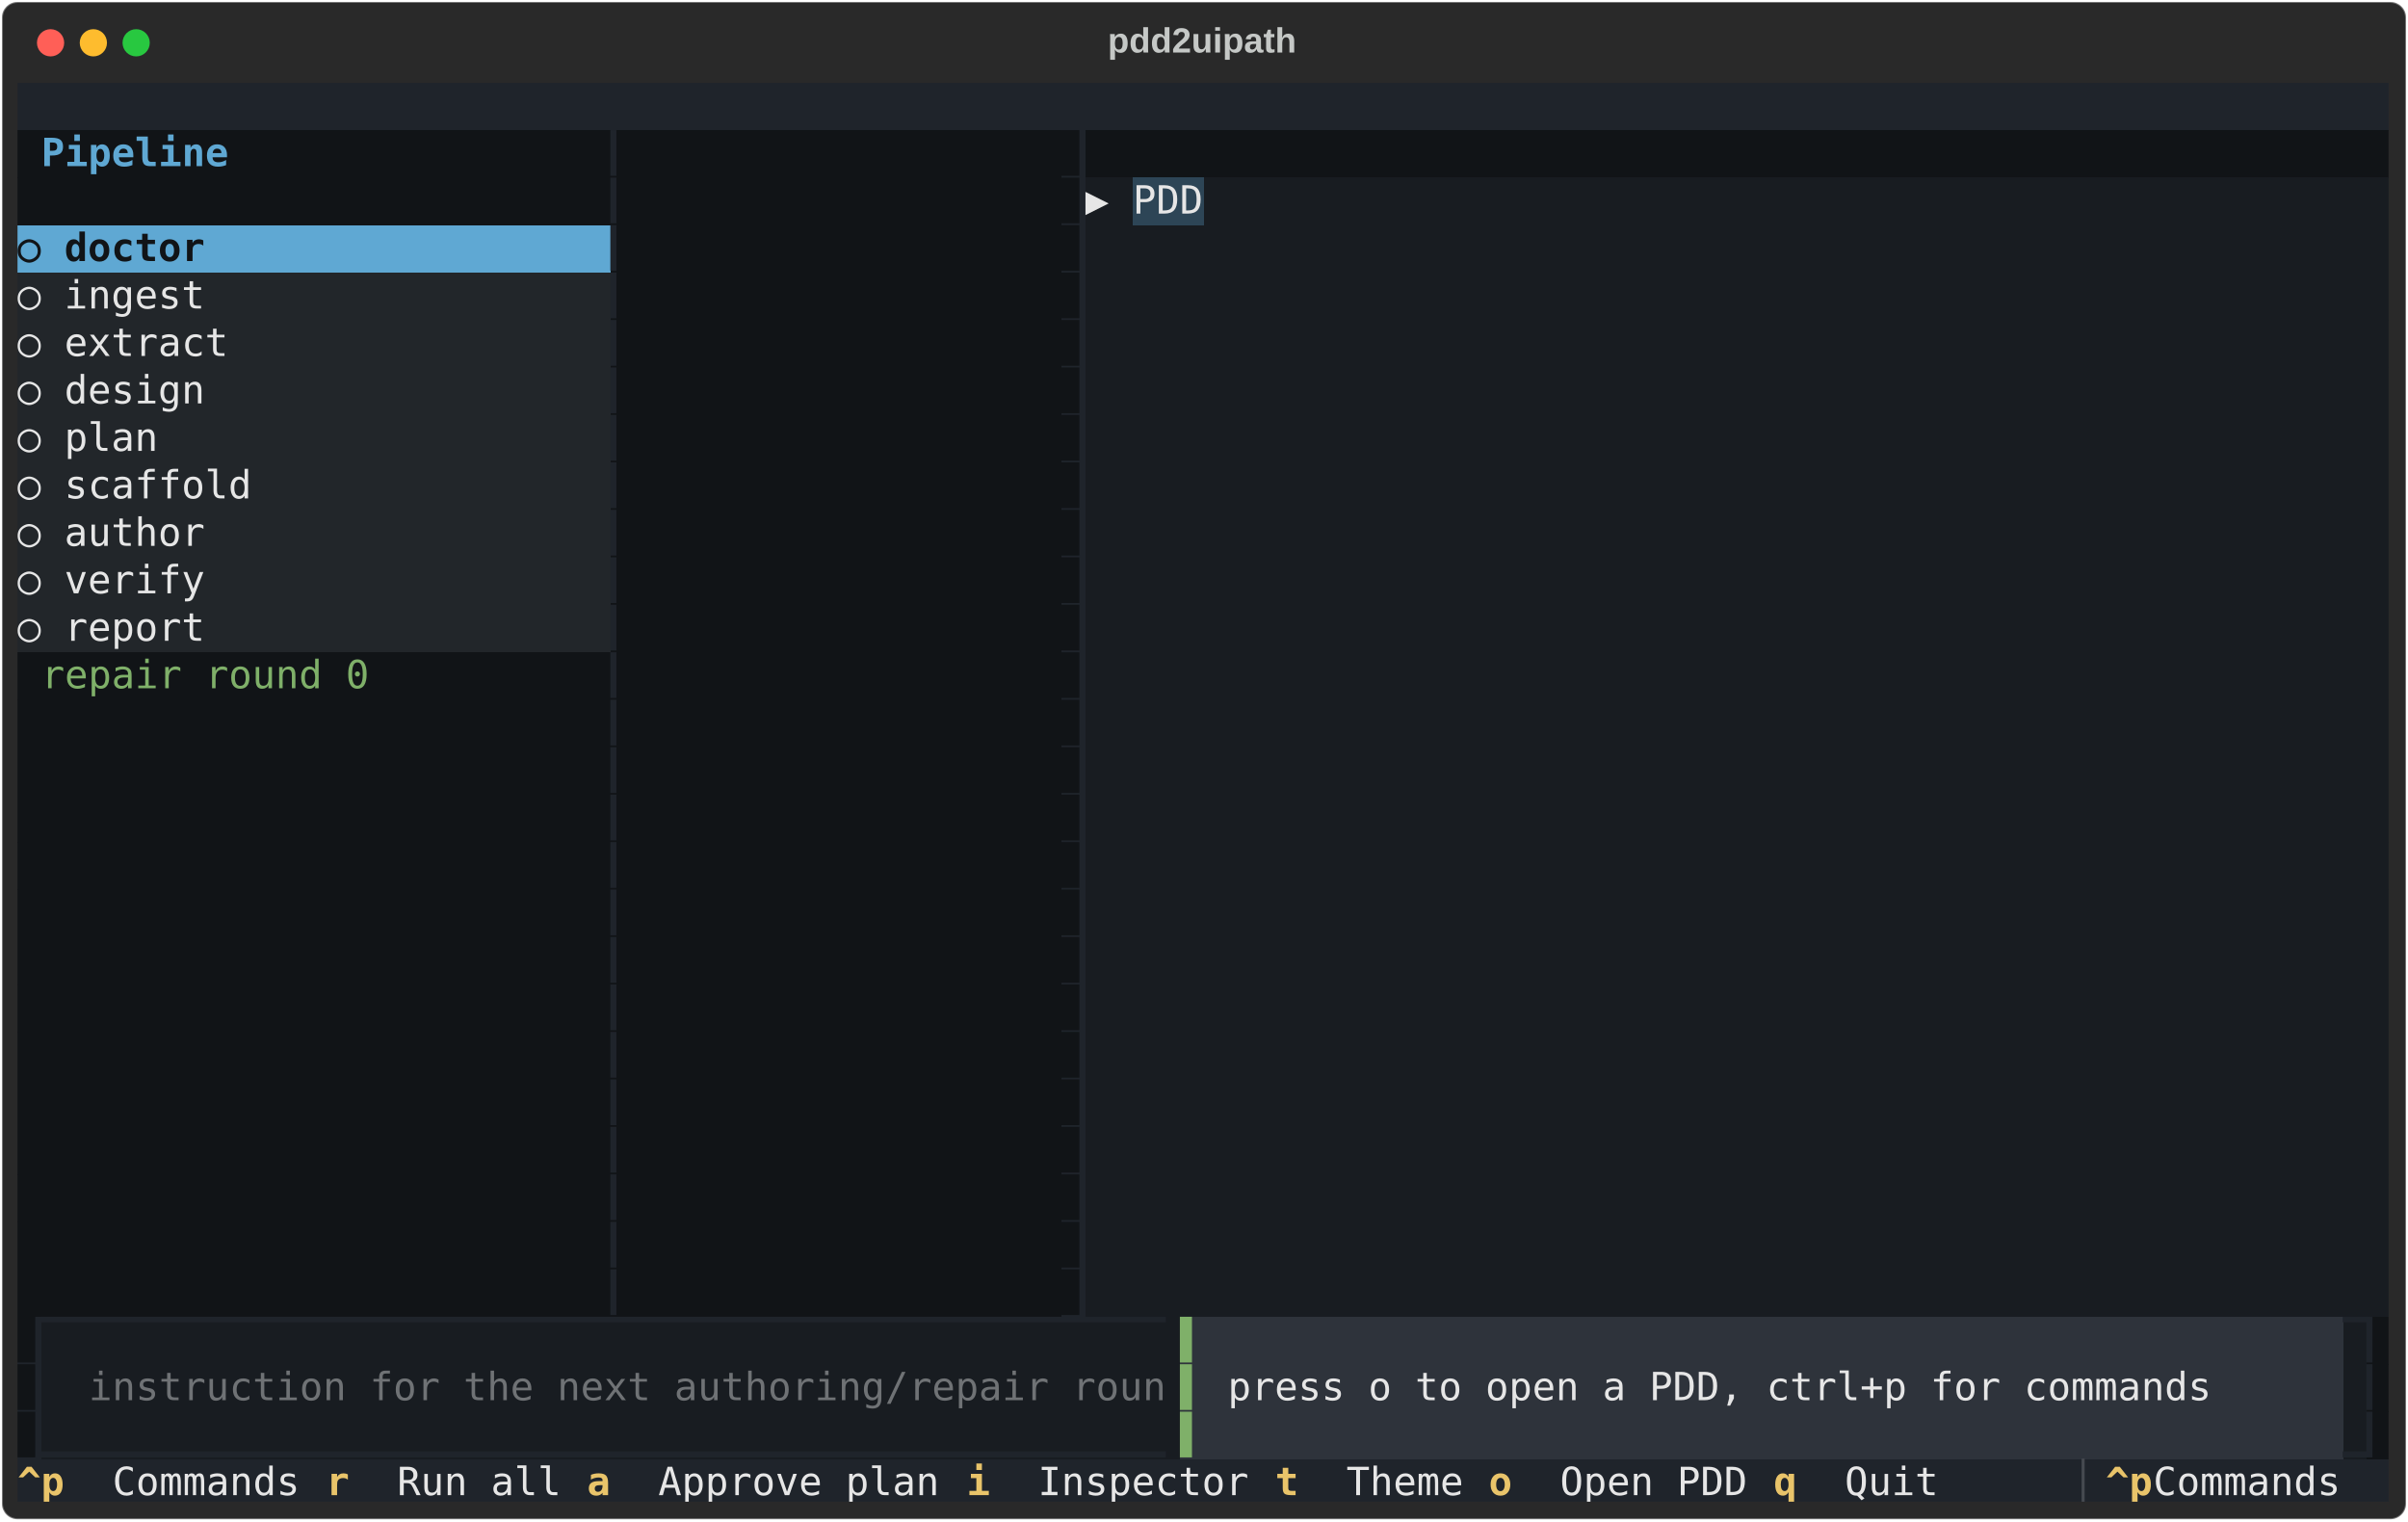
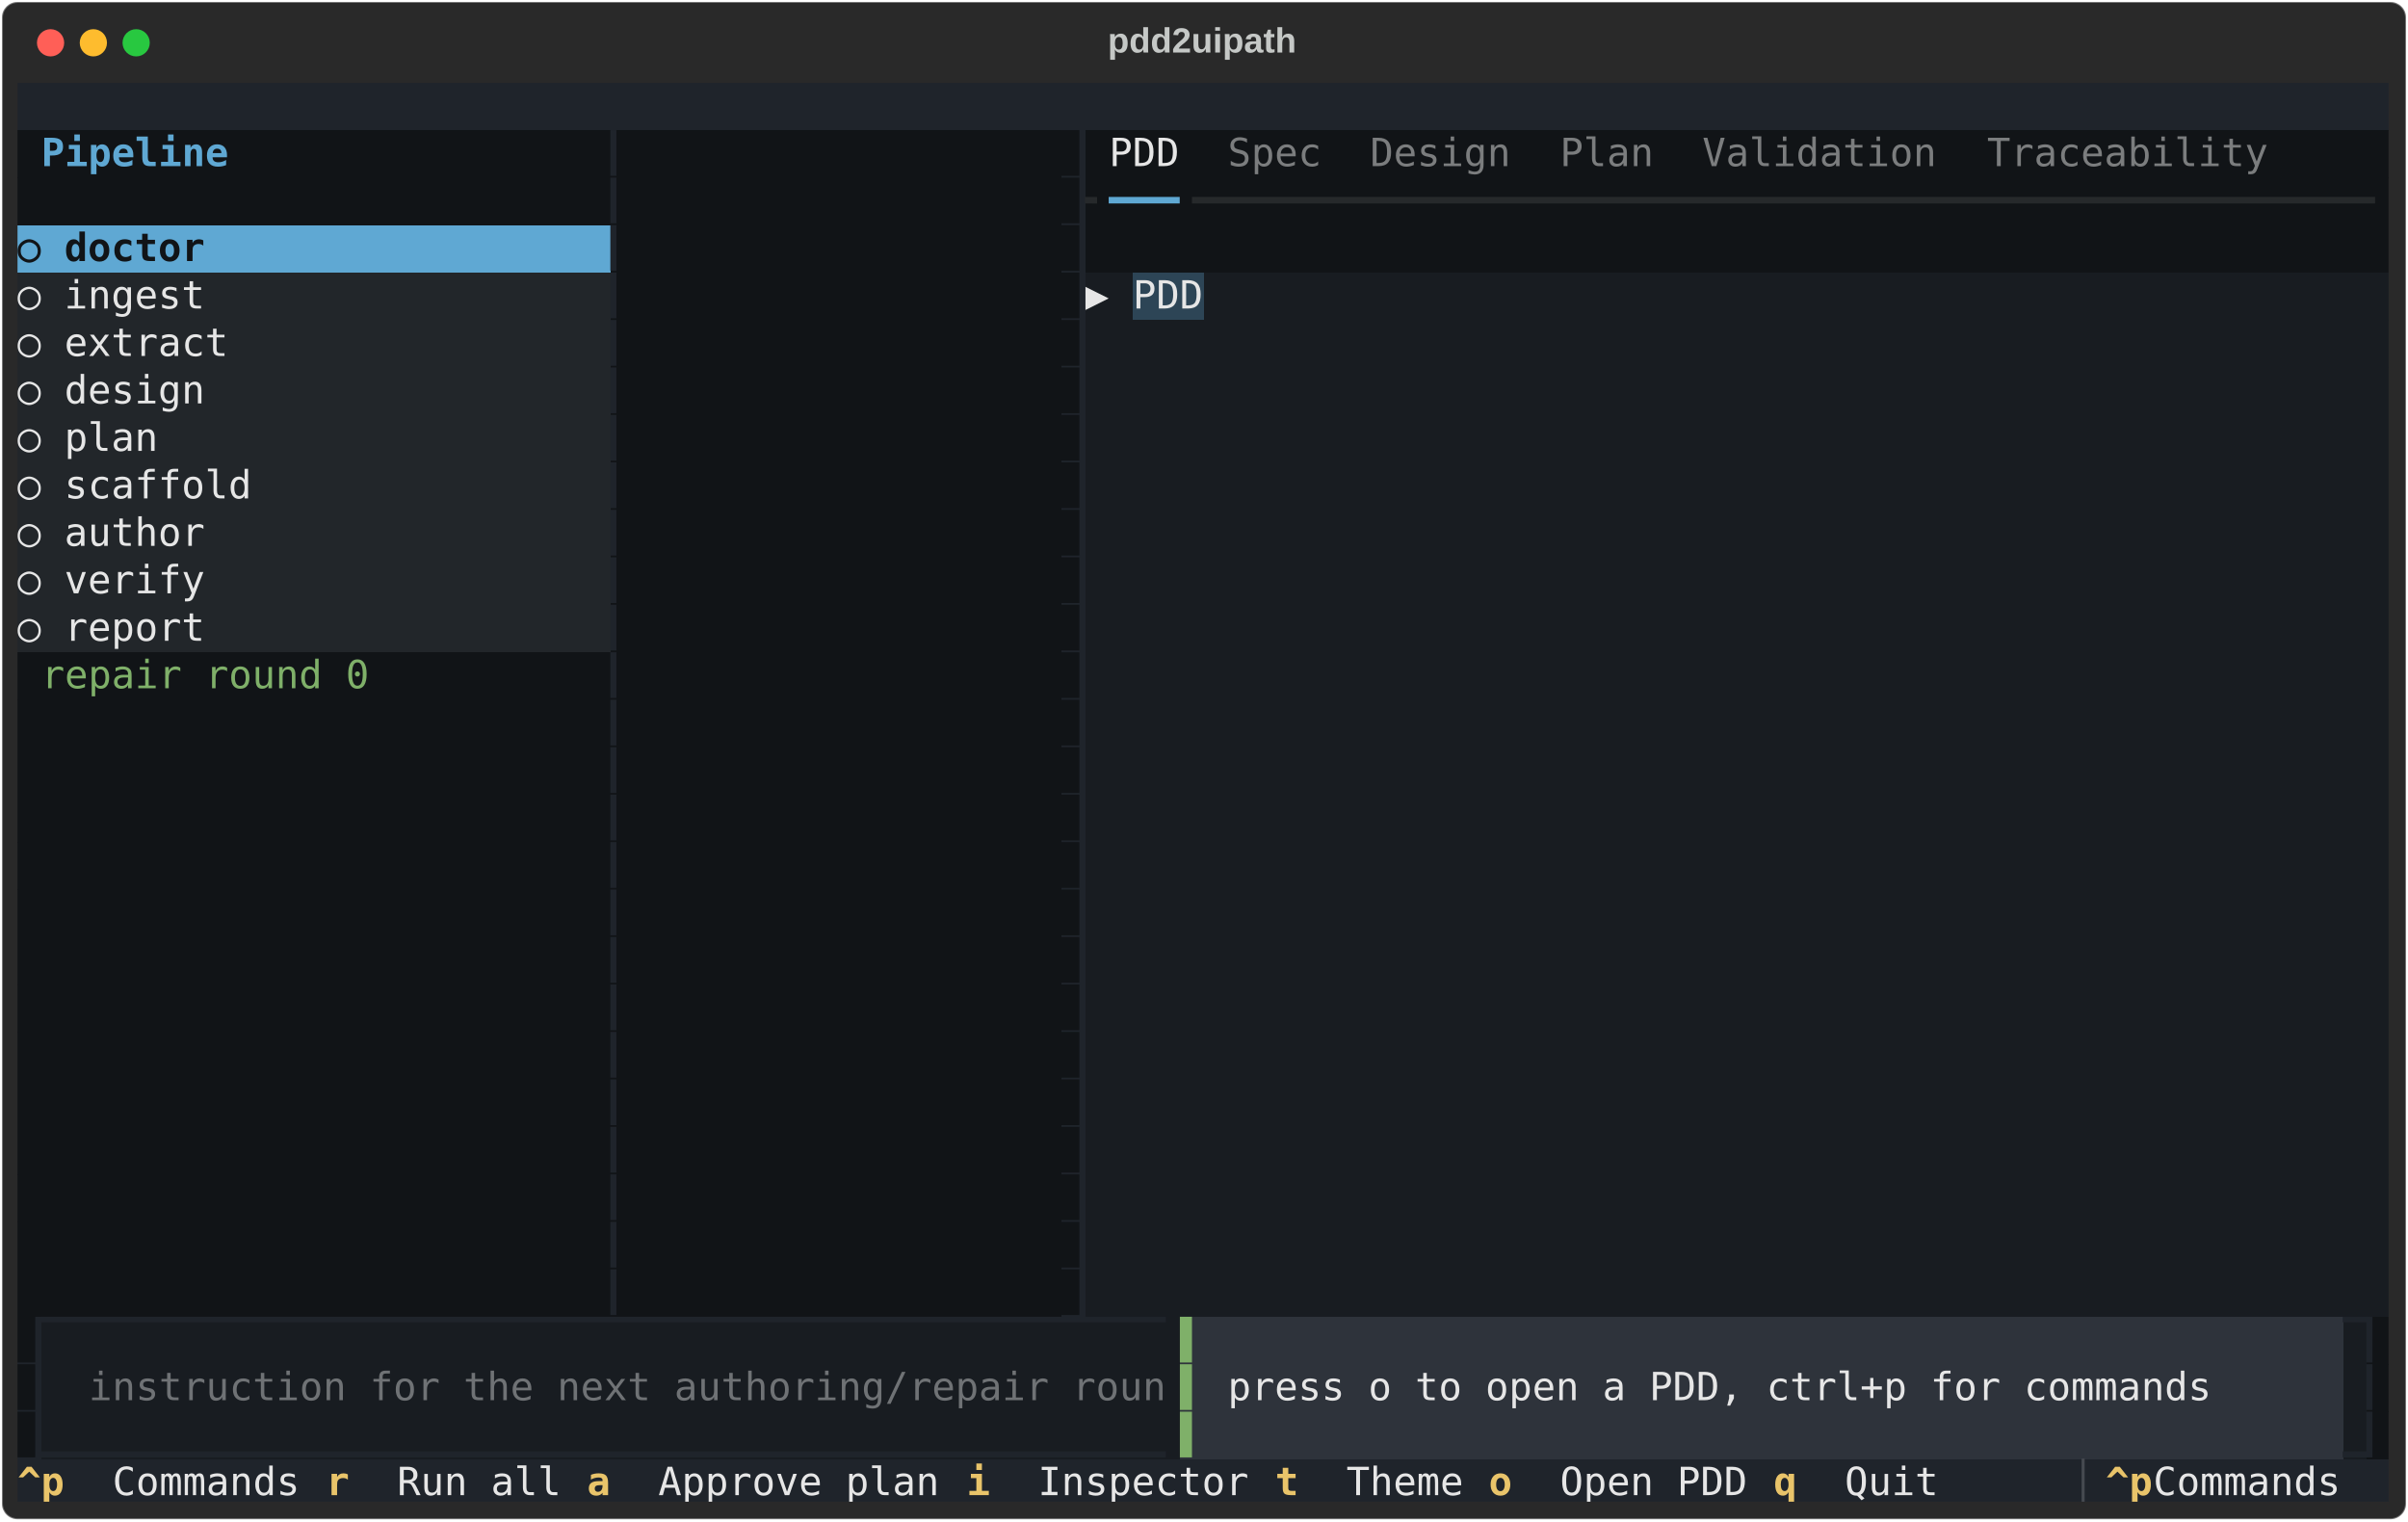
<svg xmlns="http://www.w3.org/2000/svg" class="rich-terminal" viewBox="0 0 1238 782.0">
  <style>

    @font-face {
        font-family: "Fira Code";
        src: local("FiraCode-Regular"),
                url("https://cdnjs.cloudflare.com/ajax/libs/firacode/6.2.0/woff2/FiraCode-Regular.woff2") format("woff2"),
                url("https://cdnjs.cloudflare.com/ajax/libs/firacode/6.2.0/woff/FiraCode-Regular.woff") format("woff");
        font-style: normal;
        font-weight: 400;
    }
    @font-face {
        font-family: "Fira Code";
        src: local("FiraCode-Bold"),
                url("https://cdnjs.cloudflare.com/ajax/libs/firacode/6.2.0/woff2/FiraCode-Bold.woff2") format("woff2"),
                url("https://cdnjs.cloudflare.com/ajax/libs/firacode/6.2.0/woff/FiraCode-Bold.woff") format("woff");
        font-style: bold;
        font-weight: 700;
    }

    .terminal-matrix {
        font-family: Fira Code, monospace;
        font-size: 20px;
        line-height: 24.4px;
        font-variant-east-asian: full-width;
    }

    .terminal-title {
        font-size: 18px;
        font-weight: bold;
        font-family: arial;
    }

    .terminal-r1 { fill: #c5c8c6 }
.terminal-r2 { fill: #e6e6e6 }
.terminal-r3 { fill: #5fa8d3;font-weight: bold }
.terminal-r4 { fill: #1f242b }
.terminal-r5 { fill: #111417 }
- .terminal-r6 { fill: #e8c46a }
- .terminal-r7 { fill: #111417;font-weight: bold }
- .terminal-r8 { fill: #7fb069 }
- .terminal-r9 { fill: #6f7275 }
- .terminal-r10 { fill: #e9c46a;font-weight: bold }
- .terminal-r11 { fill: #464a50 }
+ .terminal-r6 { fill: #7b7d7e }
+ .terminal-r7 { fill: #26292b }
+ .terminal-r8 { fill: #5fa8d3 }
+ .terminal-r9 { fill: #111417;font-weight: bold }
+ .terminal-r10 { fill: #e8c46a }
+ .terminal-r11 { fill: #7fb069 }
+ .terminal-r12 { fill: #6f7275 }
+ .terminal-r13 { fill: #e9c46a;font-weight: bold }
+ .terminal-r14 { fill: #464a50 }
    </style>
  <defs>
    <clipPath id="terminal-clip-terminal">
      <rect x="0" y="0" width="1219.0" height="731.0" />
    </clipPath>
    <clipPath id="terminal-line-0">
      <rect x="0" y="1.5" width="1220" height="24.65" />
    </clipPath>
    <clipPath id="terminal-line-1">
      <rect x="0" y="25.9" width="1220" height="24.65" />
    </clipPath>
    <clipPath id="terminal-line-2">
      <rect x="0" y="50.3" width="1220" height="24.65" />
    </clipPath>
    <clipPath id="terminal-line-3">
      <rect x="0" y="74.7" width="1220" height="24.65" />
    </clipPath>
    <clipPath id="terminal-line-4">
      <rect x="0" y="99.1" width="1220" height="24.65" />
    </clipPath>
    <clipPath id="terminal-line-5">
      <rect x="0" y="123.5" width="1220" height="24.65" />
    </clipPath>
    <clipPath id="terminal-line-6">
      <rect x="0" y="147.9" width="1220" height="24.65" />
    </clipPath>
    <clipPath id="terminal-line-7">
      <rect x="0" y="172.3" width="1220" height="24.65" />
    </clipPath>
    <clipPath id="terminal-line-8">
      <rect x="0" y="196.7" width="1220" height="24.65" />
    </clipPath>
    <clipPath id="terminal-line-9">
      <rect x="0" y="221.1" width="1220" height="24.65" />
    </clipPath>
    <clipPath id="terminal-line-10">
      <rect x="0" y="245.5" width="1220" height="24.65" />
    </clipPath>
    <clipPath id="terminal-line-11">
      <rect x="0" y="269.9" width="1220" height="24.65" />
    </clipPath>
    <clipPath id="terminal-line-12">
      <rect x="0" y="294.3" width="1220" height="24.65" />
    </clipPath>
    <clipPath id="terminal-line-13">
      <rect x="0" y="318.7" width="1220" height="24.65" />
    </clipPath>
    <clipPath id="terminal-line-14">
      <rect x="0" y="343.1" width="1220" height="24.65" />
    </clipPath>
    <clipPath id="terminal-line-15">
      <rect x="0" y="367.5" width="1220" height="24.65" />
    </clipPath>
    <clipPath id="terminal-line-16">
      <rect x="0" y="391.9" width="1220" height="24.65" />
    </clipPath>
    <clipPath id="terminal-line-17">
      <rect x="0" y="416.3" width="1220" height="24.65" />
    </clipPath>
    <clipPath id="terminal-line-18">
      <rect x="0" y="440.7" width="1220" height="24.65" />
    </clipPath>
    <clipPath id="terminal-line-19">
      <rect x="0" y="465.1" width="1220" height="24.65" />
    </clipPath>
    <clipPath id="terminal-line-20">
      <rect x="0" y="489.5" width="1220" height="24.65" />
    </clipPath>
    <clipPath id="terminal-line-21">
      <rect x="0" y="513.9" width="1220" height="24.65" />
    </clipPath>
    <clipPath id="terminal-line-22">
      <rect x="0" y="538.3" width="1220" height="24.65" />
    </clipPath>
    <clipPath id="terminal-line-23">
      <rect x="0" y="562.7" width="1220" height="24.65" />
    </clipPath>
    <clipPath id="terminal-line-24">
      <rect x="0" y="587.1" width="1220" height="24.65" />
    </clipPath>
    <clipPath id="terminal-line-25">
      <rect x="0" y="611.5" width="1220" height="24.65" />
    </clipPath>
    <clipPath id="terminal-line-26">
      <rect x="0" y="635.9" width="1220" height="24.65" />
    </clipPath>
    <clipPath id="terminal-line-27">
      <rect x="0" y="660.3" width="1220" height="24.65" />
    </clipPath>
    <clipPath id="terminal-line-28">
      <rect x="0" y="684.7" width="1220" height="24.65" />
    </clipPath>
  </defs>
  <rect fill="#292929" stroke="rgba(255,255,255,0.35)" stroke-width="1" x="1" y="1" width="1236" height="780" rx="8" />
  <text class="terminal-title" fill="#c5c8c6" text-anchor="middle" x="618" y="27">pdd2uipath</text>
  <g transform="translate(26,22)">
    <circle cx="0" cy="0" r="7" fill="#ff5f57" />
    <circle cx="22" cy="0" r="7" fill="#febc2e" />
    <circle cx="44" cy="0" r="7" fill="#28c840" />
  </g>
  <g transform="translate(9, 41)" clip-path="url(#terminal-clip-terminal)">
    <rect fill="#1f242b" x="0" y="1.5" width="12.2" height="24.65" shape-rendering="crispEdges" />
    <rect fill="#1f242b" x="12.2" y="1.5" width="0" height="24.65" shape-rendering="crispEdges" />
    <rect fill="#1f242b" x="12.2" y="1.5" width="1207.8" height="24.65" shape-rendering="crispEdges" />
    <rect fill="#111417" x="0" y="25.9" width="12.2" height="24.65" shape-rendering="crispEdges" />
    <rect fill="#111417" x="12.2" y="25.9" width="97.6" height="24.65" shape-rendering="crispEdges" />
    <rect fill="#111417" x="109.8" y="25.9" width="195.2" height="24.65" shape-rendering="crispEdges" />
    <rect fill="#111417" x="305" y="25.9" width="12.2" height="24.65" shape-rendering="crispEdges" />
    <rect fill="#111417" x="317.2" y="25.9" width="219.6" height="24.65" shape-rendering="crispEdges" />
    <rect fill="#1f242b" x="536.8" y="25.9" width="12.2" height="24.65" shape-rendering="crispEdges" />
    <rect fill="#111417" x="549" y="25.9" width="12.2" height="24.65" shape-rendering="crispEdges" />
-     <rect fill="#111417" x="561.2" y="25.9" width="0" height="24.65" shape-rendering="crispEdges" />
-     <rect fill="#111417" x="561.2" y="25.9" width="658.8" height="24.65" shape-rendering="crispEdges" />
+     <rect fill="#111417" x="561.2" y="25.9" width="36.6" height="24.65" shape-rendering="crispEdges" />
+     <rect fill="#111417" x="597.8" y="25.9" width="24.4" height="24.65" shape-rendering="crispEdges" />
+     <rect fill="#111417" x="622.2" y="25.9" width="48.8" height="24.65" shape-rendering="crispEdges" />
+     <rect fill="#111417" x="671" y="25.9" width="24.4" height="24.65" shape-rendering="crispEdges" />
+     <rect fill="#111417" x="695.4" y="25.9" width="73.2" height="24.65" shape-rendering="crispEdges" />
+     <rect fill="#111417" x="768.6" y="25.9" width="24.4" height="24.65" shape-rendering="crispEdges" />
+     <rect fill="#111417" x="793" y="25.9" width="48.8" height="24.65" shape-rendering="crispEdges" />
+     <rect fill="#111417" x="841.8" y="25.9" width="24.4" height="24.65" shape-rendering="crispEdges" />
+     <rect fill="#111417" x="866.2" y="25.9" width="122" height="24.65" shape-rendering="crispEdges" />
+     <rect fill="#111417" x="988.2" y="25.9" width="24.4" height="24.65" shape-rendering="crispEdges" />
+     <rect fill="#111417" x="1012.6" y="25.9" width="146.4" height="24.65" shape-rendering="crispEdges" />
+     <rect fill="#111417" x="1159" y="25.9" width="61" height="24.65" shape-rendering="crispEdges" />
    <rect fill="#111417" x="0" y="50.3" width="305" height="24.65" shape-rendering="crispEdges" />
    <rect fill="#111417" x="305" y="50.3" width="12.2" height="24.65" shape-rendering="crispEdges" />
    <rect fill="#111417" x="317.2" y="50.3" width="219.6" height="24.65" shape-rendering="crispEdges" />
    <rect fill="#1f242b" x="536.8" y="50.3" width="12.2" height="24.65" shape-rendering="crispEdges" />
-     <rect fill="#181c21" x="549" y="50.3" width="24.4" height="24.65" shape-rendering="crispEdges" />
-     <rect fill="#2d4556" x="573.4" y="50.3" width="36.6" height="24.65" shape-rendering="crispEdges" />
-     <rect fill="#181c21" x="610" y="50.3" width="610" height="24.65" shape-rendering="crispEdges" />
+     <rect fill="#111417" x="549" y="50.3" width="12.2" height="24.65" shape-rendering="crispEdges" />
+     <rect fill="#111417" x="561.2" y="50.3" width="36.6" height="24.65" shape-rendering="crispEdges" />
+     <rect fill="#111417" x="597.8" y="50.3" width="622.2" height="24.65" shape-rendering="crispEdges" />
    <rect fill="#5fa8d3" x="0" y="74.7" width="97.6" height="24.65" shape-rendering="crispEdges" />
    <rect fill="#5fa8d3" x="97.6" y="74.7" width="207.4" height="24.65" shape-rendering="crispEdges" />
    <rect fill="#111417" x="305" y="74.7" width="12.2" height="24.65" shape-rendering="crispEdges" />
    <rect fill="#111417" x="317.2" y="74.7" width="219.6" height="24.65" shape-rendering="crispEdges" />
    <rect fill="#1f242b" x="536.8" y="74.7" width="12.2" height="24.65" shape-rendering="crispEdges" />
-     <rect fill="#181c21" x="549" y="74.7" width="671" height="24.65" shape-rendering="crispEdges" />
+     <rect fill="#111417" x="549" y="74.7" width="12.2" height="24.65" shape-rendering="crispEdges" />
+     <rect fill="#111417" x="561.2" y="74.7" width="0" height="24.65" shape-rendering="crispEdges" />
+     <rect fill="#111417" x="561.2" y="74.7" width="658.8" height="24.65" shape-rendering="crispEdges" />
    <rect fill="#22262a" x="0" y="99.1" width="97.6" height="24.65" shape-rendering="crispEdges" />
    <rect fill="#22262a" x="97.6" y="99.1" width="207.4" height="24.65" shape-rendering="crispEdges" />
    <rect fill="#111417" x="305" y="99.1" width="12.2" height="24.65" shape-rendering="crispEdges" />
    <rect fill="#111417" x="317.2" y="99.1" width="219.6" height="24.65" shape-rendering="crispEdges" />
    <rect fill="#1f242b" x="536.8" y="99.1" width="12.2" height="24.65" shape-rendering="crispEdges" />
-     <rect fill="#181c21" x="549" y="99.1" width="671" height="24.65" shape-rendering="crispEdges" />
+     <rect fill="#181c21" x="549" y="99.1" width="24.4" height="24.65" shape-rendering="crispEdges" />
+     <rect fill="#2d4556" x="573.4" y="99.1" width="36.6" height="24.65" shape-rendering="crispEdges" />
+     <rect fill="#181c21" x="610" y="99.1" width="610" height="24.65" shape-rendering="crispEdges" />
    <rect fill="#22262a" x="0" y="123.5" width="109.8" height="24.65" shape-rendering="crispEdges" />
    <rect fill="#22262a" x="109.8" y="123.5" width="195.2" height="24.65" shape-rendering="crispEdges" />
    <rect fill="#111417" x="305" y="123.5" width="12.2" height="24.65" shape-rendering="crispEdges" />
    <rect fill="#111417" x="317.2" y="123.5" width="219.6" height="24.65" shape-rendering="crispEdges" />
    <rect fill="#1f242b" x="536.8" y="123.5" width="12.2" height="24.65" shape-rendering="crispEdges" />
    <rect fill="#181c21" x="549" y="123.5" width="671" height="24.65" shape-rendering="crispEdges" />
    <rect fill="#22262a" x="0" y="147.9" width="97.6" height="24.65" shape-rendering="crispEdges" />
    <rect fill="#22262a" x="97.6" y="147.9" width="207.4" height="24.65" shape-rendering="crispEdges" />
    <rect fill="#111417" x="305" y="147.9" width="12.2" height="24.65" shape-rendering="crispEdges" />
    <rect fill="#111417" x="317.2" y="147.9" width="219.6" height="24.65" shape-rendering="crispEdges" />
    <rect fill="#1f242b" x="536.8" y="147.9" width="12.2" height="24.65" shape-rendering="crispEdges" />
    <rect fill="#181c21" x="549" y="147.9" width="671" height="24.65" shape-rendering="crispEdges" />
    <rect fill="#22262a" x="0" y="172.3" width="73.2" height="24.65" shape-rendering="crispEdges" />
    <rect fill="#22262a" x="73.2" y="172.3" width="231.8" height="24.65" shape-rendering="crispEdges" />
    <rect fill="#111417" x="305" y="172.3" width="12.2" height="24.65" shape-rendering="crispEdges" />
    <rect fill="#111417" x="317.2" y="172.3" width="219.6" height="24.65" shape-rendering="crispEdges" />
    <rect fill="#1f242b" x="536.8" y="172.3" width="12.2" height="24.65" shape-rendering="crispEdges" />
    <rect fill="#181c21" x="549" y="172.3" width="671" height="24.65" shape-rendering="crispEdges" />
    <rect fill="#22262a" x="0" y="196.7" width="122" height="24.65" shape-rendering="crispEdges" />
    <rect fill="#22262a" x="122" y="196.7" width="183" height="24.65" shape-rendering="crispEdges" />
    <rect fill="#111417" x="305" y="196.7" width="12.2" height="24.65" shape-rendering="crispEdges" />
    <rect fill="#111417" x="317.2" y="196.7" width="219.6" height="24.65" shape-rendering="crispEdges" />
    <rect fill="#1f242b" x="536.8" y="196.7" width="12.2" height="24.65" shape-rendering="crispEdges" />
    <rect fill="#181c21" x="549" y="196.7" width="671" height="24.65" shape-rendering="crispEdges" />
    <rect fill="#22262a" x="0" y="221.1" width="97.6" height="24.65" shape-rendering="crispEdges" />
    <rect fill="#22262a" x="97.6" y="221.1" width="207.4" height="24.65" shape-rendering="crispEdges" />
    <rect fill="#111417" x="305" y="221.1" width="12.2" height="24.65" shape-rendering="crispEdges" />
    <rect fill="#111417" x="317.2" y="221.1" width="219.6" height="24.65" shape-rendering="crispEdges" />
    <rect fill="#1f242b" x="536.8" y="221.1" width="12.2" height="24.65" shape-rendering="crispEdges" />
    <rect fill="#181c21" x="549" y="221.1" width="671" height="24.65" shape-rendering="crispEdges" />
    <rect fill="#22262a" x="0" y="245.5" width="97.6" height="24.65" shape-rendering="crispEdges" />
    <rect fill="#22262a" x="97.6" y="245.5" width="207.4" height="24.65" shape-rendering="crispEdges" />
    <rect fill="#111417" x="305" y="245.5" width="12.2" height="24.65" shape-rendering="crispEdges" />
    <rect fill="#111417" x="317.2" y="245.5" width="219.6" height="24.65" shape-rendering="crispEdges" />
    <rect fill="#1f242b" x="536.8" y="245.5" width="12.2" height="24.65" shape-rendering="crispEdges" />
    <rect fill="#181c21" x="549" y="245.5" width="671" height="24.65" shape-rendering="crispEdges" />
    <rect fill="#22262a" x="0" y="269.9" width="97.6" height="24.65" shape-rendering="crispEdges" />
    <rect fill="#22262a" x="97.6" y="269.9" width="207.4" height="24.65" shape-rendering="crispEdges" />
    <rect fill="#111417" x="305" y="269.9" width="12.2" height="24.65" shape-rendering="crispEdges" />
    <rect fill="#111417" x="317.2" y="269.9" width="219.6" height="24.65" shape-rendering="crispEdges" />
    <rect fill="#1f242b" x="536.8" y="269.9" width="12.2" height="24.65" shape-rendering="crispEdges" />
    <rect fill="#181c21" x="549" y="269.9" width="671" height="24.65" shape-rendering="crispEdges" />
    <rect fill="#111417" x="0" y="294.3" width="12.2" height="24.65" shape-rendering="crispEdges" />
    <rect fill="#111417" x="12.2" y="294.3" width="170.8" height="24.65" shape-rendering="crispEdges" />
    <rect fill="#111417" x="183" y="294.3" width="122" height="24.65" shape-rendering="crispEdges" />
    <rect fill="#111417" x="305" y="294.3" width="12.2" height="24.65" shape-rendering="crispEdges" />
    <rect fill="#111417" x="317.2" y="294.3" width="219.6" height="24.65" shape-rendering="crispEdges" />
    <rect fill="#1f242b" x="536.8" y="294.3" width="12.2" height="24.65" shape-rendering="crispEdges" />
    <rect fill="#181c21" x="549" y="294.3" width="671" height="24.65" shape-rendering="crispEdges" />
    <rect fill="#111417" x="0" y="318.7" width="305" height="24.65" shape-rendering="crispEdges" />
    <rect fill="#111417" x="305" y="318.7" width="12.2" height="24.65" shape-rendering="crispEdges" />
    <rect fill="#111417" x="317.2" y="318.7" width="219.6" height="24.65" shape-rendering="crispEdges" />
    <rect fill="#1f242b" x="536.8" y="318.7" width="12.2" height="24.65" shape-rendering="crispEdges" />
    <rect fill="#181c21" x="549" y="318.7" width="671" height="24.65" shape-rendering="crispEdges" />
    <rect fill="#111417" x="0" y="343.1" width="305" height="24.65" shape-rendering="crispEdges" />
    <rect fill="#111417" x="305" y="343.1" width="12.2" height="24.65" shape-rendering="crispEdges" />
    <rect fill="#111417" x="317.2" y="343.1" width="219.6" height="24.65" shape-rendering="crispEdges" />
    <rect fill="#1f242b" x="536.8" y="343.1" width="12.2" height="24.65" shape-rendering="crispEdges" />
    <rect fill="#181c21" x="549" y="343.1" width="671" height="24.65" shape-rendering="crispEdges" />
    <rect fill="#111417" x="0" y="367.5" width="305" height="24.65" shape-rendering="crispEdges" />
    <rect fill="#111417" x="305" y="367.5" width="12.2" height="24.65" shape-rendering="crispEdges" />
    <rect fill="#111417" x="317.2" y="367.5" width="219.6" height="24.65" shape-rendering="crispEdges" />
    <rect fill="#1f242b" x="536.8" y="367.5" width="12.2" height="24.65" shape-rendering="crispEdges" />
    <rect fill="#181c21" x="549" y="367.5" width="671" height="24.65" shape-rendering="crispEdges" />
    <rect fill="#111417" x="0" y="391.9" width="305" height="24.65" shape-rendering="crispEdges" />
    <rect fill="#111417" x="305" y="391.9" width="12.2" height="24.65" shape-rendering="crispEdges" />
    <rect fill="#111417" x="317.2" y="391.9" width="219.6" height="24.65" shape-rendering="crispEdges" />
    <rect fill="#1f242b" x="536.8" y="391.9" width="12.2" height="24.65" shape-rendering="crispEdges" />
    <rect fill="#181c21" x="549" y="391.9" width="671" height="24.65" shape-rendering="crispEdges" />
    <rect fill="#111417" x="0" y="416.3" width="305" height="24.65" shape-rendering="crispEdges" />
    <rect fill="#111417" x="305" y="416.3" width="12.2" height="24.65" shape-rendering="crispEdges" />
    <rect fill="#111417" x="317.2" y="416.3" width="219.6" height="24.65" shape-rendering="crispEdges" />
    <rect fill="#1f242b" x="536.8" y="416.3" width="12.2" height="24.65" shape-rendering="crispEdges" />
    <rect fill="#181c21" x="549" y="416.3" width="671" height="24.65" shape-rendering="crispEdges" />
    <rect fill="#111417" x="0" y="440.7" width="305" height="24.65" shape-rendering="crispEdges" />
    <rect fill="#111417" x="305" y="440.7" width="12.2" height="24.65" shape-rendering="crispEdges" />
    <rect fill="#111417" x="317.2" y="440.7" width="219.6" height="24.65" shape-rendering="crispEdges" />
    <rect fill="#1f242b" x="536.8" y="440.7" width="12.2" height="24.65" shape-rendering="crispEdges" />
    <rect fill="#181c21" x="549" y="440.7" width="671" height="24.65" shape-rendering="crispEdges" />
    <rect fill="#111417" x="0" y="465.1" width="305" height="24.65" shape-rendering="crispEdges" />
    <rect fill="#111417" x="305" y="465.1" width="12.2" height="24.65" shape-rendering="crispEdges" />
    <rect fill="#111417" x="317.2" y="465.1" width="219.6" height="24.65" shape-rendering="crispEdges" />
    <rect fill="#1f242b" x="536.8" y="465.1" width="12.2" height="24.65" shape-rendering="crispEdges" />
    <rect fill="#181c21" x="549" y="465.1" width="671" height="24.65" shape-rendering="crispEdges" />
    <rect fill="#111417" x="0" y="489.5" width="305" height="24.65" shape-rendering="crispEdges" />
    <rect fill="#111417" x="305" y="489.5" width="12.2" height="24.65" shape-rendering="crispEdges" />
    <rect fill="#111417" x="317.2" y="489.5" width="219.6" height="24.65" shape-rendering="crispEdges" />
    <rect fill="#1f242b" x="536.8" y="489.5" width="12.2" height="24.65" shape-rendering="crispEdges" />
    <rect fill="#181c21" x="549" y="489.5" width="671" height="24.65" shape-rendering="crispEdges" />
    <rect fill="#111417" x="0" y="513.9" width="305" height="24.65" shape-rendering="crispEdges" />
    <rect fill="#111417" x="305" y="513.9" width="12.2" height="24.65" shape-rendering="crispEdges" />
    <rect fill="#111417" x="317.2" y="513.9" width="219.6" height="24.65" shape-rendering="crispEdges" />
    <rect fill="#1f242b" x="536.8" y="513.9" width="12.2" height="24.65" shape-rendering="crispEdges" />
    <rect fill="#181c21" x="549" y="513.9" width="671" height="24.65" shape-rendering="crispEdges" />
    <rect fill="#111417" x="0" y="538.3" width="305" height="24.65" shape-rendering="crispEdges" />
    <rect fill="#111417" x="305" y="538.3" width="12.2" height="24.65" shape-rendering="crispEdges" />
    <rect fill="#111417" x="317.2" y="538.3" width="219.6" height="24.65" shape-rendering="crispEdges" />
    <rect fill="#1f242b" x="536.8" y="538.3" width="12.2" height="24.65" shape-rendering="crispEdges" />
    <rect fill="#181c21" x="549" y="538.3" width="671" height="24.65" shape-rendering="crispEdges" />
    <rect fill="#111417" x="0" y="562.7" width="305" height="24.65" shape-rendering="crispEdges" />
    <rect fill="#111417" x="305" y="562.7" width="12.2" height="24.65" shape-rendering="crispEdges" />
    <rect fill="#111417" x="317.2" y="562.7" width="219.6" height="24.65" shape-rendering="crispEdges" />
    <rect fill="#1f242b" x="536.8" y="562.7" width="12.2" height="24.65" shape-rendering="crispEdges" />
    <rect fill="#181c21" x="549" y="562.7" width="671" height="24.65" shape-rendering="crispEdges" />
    <rect fill="#111417" x="0" y="587.1" width="305" height="24.65" shape-rendering="crispEdges" />
    <rect fill="#111417" x="305" y="587.1" width="12.2" height="24.65" shape-rendering="crispEdges" />
    <rect fill="#111417" x="317.2" y="587.1" width="219.6" height="24.65" shape-rendering="crispEdges" />
    <rect fill="#1f242b" x="536.8" y="587.1" width="12.2" height="24.65" shape-rendering="crispEdges" />
    <rect fill="#181c21" x="549" y="587.1" width="671" height="24.65" shape-rendering="crispEdges" />
    <rect fill="#111417" x="0" y="611.5" width="305" height="24.65" shape-rendering="crispEdges" />
    <rect fill="#111417" x="305" y="611.5" width="12.2" height="24.65" shape-rendering="crispEdges" />
    <rect fill="#111417" x="317.2" y="611.5" width="219.6" height="24.65" shape-rendering="crispEdges" />
    <rect fill="#1f242b" x="536.8" y="611.5" width="12.2" height="24.65" shape-rendering="crispEdges" />
    <rect fill="#181c21" x="549" y="611.5" width="671" height="24.65" shape-rendering="crispEdges" />
    <rect fill="#1f242b" x="0" y="635.9" width="12.2" height="24.65" shape-rendering="crispEdges" />
    <rect fill="#181c21" x="12.2" y="635.9" width="585.6" height="24.65" shape-rendering="crispEdges" />
    <rect fill="#2e333b" x="597.8" y="635.9" width="12.2" height="24.65" shape-rendering="crispEdges" />
    <rect fill="#2e333b" x="610" y="635.9" width="585.6" height="24.65" shape-rendering="crispEdges" />
    <rect fill="#181c21" x="1195.6" y="635.9" width="12.2" height="24.65" shape-rendering="crispEdges" />
    <rect fill="#111417" x="1207.8" y="635.9" width="12.2" height="24.65" shape-rendering="crispEdges" />
    <rect fill="#1f242b" x="0" y="660.3" width="12.2" height="24.65" shape-rendering="crispEdges" />
    <rect fill="#181c21" x="12.2" y="660.3" width="24.4" height="24.65" shape-rendering="crispEdges" />
    <rect fill="#181c21" x="36.6" y="660.3" width="561.2" height="24.65" shape-rendering="crispEdges" />
    <rect fill="#2e333b" x="597.8" y="660.3" width="12.2" height="24.65" shape-rendering="crispEdges" />
    <rect fill="#2e333b" x="610" y="660.3" width="12.2" height="24.65" shape-rendering="crispEdges" />
    <rect fill="#2e333b" x="622.2" y="660.3" width="512.4" height="24.65" shape-rendering="crispEdges" />
    <rect fill="#2e333b" x="1134.6" y="660.3" width="61" height="24.65" shape-rendering="crispEdges" />
    <rect fill="#181c21" x="1195.6" y="660.3" width="12.2" height="24.65" shape-rendering="crispEdges" />
    <rect fill="#111417" x="1207.8" y="660.3" width="12.2" height="24.65" shape-rendering="crispEdges" />
    <rect fill="#1f242b" x="0" y="684.7" width="12.2" height="24.65" shape-rendering="crispEdges" />
    <rect fill="#181c21" x="12.2" y="684.7" width="585.6" height="24.65" shape-rendering="crispEdges" />
    <rect fill="#2e333b" x="597.8" y="684.7" width="12.2" height="24.65" shape-rendering="crispEdges" />
    <rect fill="#2e333b" x="610" y="684.7" width="585.6" height="24.65" shape-rendering="crispEdges" />
    <rect fill="#181c21" x="1195.6" y="684.7" width="12.2" height="24.65" shape-rendering="crispEdges" />
    <rect fill="#111417" x="1207.8" y="684.7" width="12.2" height="24.65" shape-rendering="crispEdges" />
    <rect fill="#1f242b" x="0" y="709.1" width="48.8" height="24.65" shape-rendering="crispEdges" />
    <rect fill="#1f242b" x="48.8" y="709.1" width="109.8" height="24.65" shape-rendering="crispEdges" />
    <rect fill="#1f242b" x="158.6" y="709.1" width="36.6" height="24.65" shape-rendering="crispEdges" />
    <rect fill="#1f242b" x="195.2" y="709.1" width="97.6" height="24.65" shape-rendering="crispEdges" />
    <rect fill="#1f242b" x="292.8" y="709.1" width="36.6" height="24.65" shape-rendering="crispEdges" />
    <rect fill="#1f242b" x="329.4" y="709.1" width="158.6" height="24.65" shape-rendering="crispEdges" />
    <rect fill="#1f242b" x="488" y="709.1" width="36.6" height="24.65" shape-rendering="crispEdges" />
    <rect fill="#1f242b" x="524.6" y="709.1" width="122" height="24.65" shape-rendering="crispEdges" />
    <rect fill="#1f242b" x="646.6" y="709.1" width="36.6" height="24.65" shape-rendering="crispEdges" />
    <rect fill="#1f242b" x="683.2" y="709.1" width="73.2" height="24.65" shape-rendering="crispEdges" />
    <rect fill="#1f242b" x="756.4" y="709.1" width="36.6" height="24.65" shape-rendering="crispEdges" />
    <rect fill="#1f242b" x="793" y="709.1" width="109.8" height="24.65" shape-rendering="crispEdges" />
    <rect fill="#1f242b" x="902.8" y="709.1" width="36.6" height="24.65" shape-rendering="crispEdges" />
    <rect fill="#1f242b" x="939.4" y="709.1" width="61" height="24.65" shape-rendering="crispEdges" />
    <rect fill="#1f242b" x="1000.4" y="709.1" width="61" height="24.65" shape-rendering="crispEdges" />
    <rect fill="#1f242b" x="1061.4" y="709.1" width="12.2" height="24.65" shape-rendering="crispEdges" />
    <rect fill="#1f242b" x="1073.6" y="709.1" width="24.4" height="24.65" shape-rendering="crispEdges" />
    <rect fill="#1f242b" x="1098" y="709.1" width="109.8" height="24.65" shape-rendering="crispEdges" />
    <rect fill="#1f242b" x="1207.8" y="709.1" width="12.2" height="24.65" shape-rendering="crispEdges" />
    <g class="terminal-matrix">
      <text class="terminal-r1" x="1220" y="20" textLength="12.2" clip-path="url(#terminal-line-0)">
</text>
      <text class="terminal-r3" x="12.2" y="44.4" textLength="97.6" clip-path="url(#terminal-line-1)">Pipeline</text>
      <text class="terminal-r4" x="305" y="44.4" textLength="12.2" clip-path="url(#terminal-line-1)">▎</text>
      <text class="terminal-r5" x="536.8" y="44.4" textLength="12.2" clip-path="url(#terminal-line-1)">▊</text>
+       <text class="terminal-r2" x="561.2" y="44.4" textLength="36.6" clip-path="url(#terminal-line-1)">PDD</text>
+       <text class="terminal-r6" x="622.2" y="44.4" textLength="48.8" clip-path="url(#terminal-line-1)">Spec</text>
+       <text class="terminal-r6" x="695.4" y="44.4" textLength="73.2" clip-path="url(#terminal-line-1)">Design</text>
+       <text class="terminal-r6" x="793" y="44.4" textLength="48.8" clip-path="url(#terminal-line-1)">Plan</text>
+       <text class="terminal-r6" x="866.2" y="44.4" textLength="122" clip-path="url(#terminal-line-1)">Validation</text>
+       <text class="terminal-r6" x="1012.6" y="44.4" textLength="146.4" clip-path="url(#terminal-line-1)">Traceability</text>
      <text class="terminal-r1" x="1220" y="44.4" textLength="12.2" clip-path="url(#terminal-line-1)">
</text>
      <text class="terminal-r4" x="305" y="68.8" textLength="12.2" clip-path="url(#terminal-line-2)">▎</text>
      <text class="terminal-r5" x="536.8" y="68.8" textLength="12.2" clip-path="url(#terminal-line-2)">▊</text>
-       <text class="terminal-r2" x="549" y="68.8" textLength="24.4" clip-path="url(#terminal-line-2)">▶ </text>
-       <text class="terminal-r2" x="573.4" y="68.8" textLength="36.6" clip-path="url(#terminal-line-2)">PDD</text>
+       <text class="terminal-r7" x="549" y="68.8" textLength="12.2" clip-path="url(#terminal-line-2)">╸</text>
+       <text class="terminal-r8" x="561.2" y="68.8" textLength="36.6" clip-path="url(#terminal-line-2)">━━━</text>
+       <text class="terminal-r7" x="597.8" y="68.8" textLength="622.2" clip-path="url(#terminal-line-2)">╺━━━━━━━━━━━━━━━━━━━━━━━━━━━━━━━━━━━━━━━━━━━━━━━━━━</text>
      <text class="terminal-r1" x="1220" y="68.8" textLength="12.2" clip-path="url(#terminal-line-2)">
</text>
-       <text class="terminal-r7" x="0" y="93.2" textLength="97.6" clip-path="url(#terminal-line-3)">○ doctor</text>
+       <text class="terminal-r9" x="0" y="93.2" textLength="97.6" clip-path="url(#terminal-line-3)">○ doctor</text>
      <text class="terminal-r4" x="305" y="93.2" textLength="12.2" clip-path="url(#terminal-line-3)">▎</text>
      <text class="terminal-r5" x="536.8" y="93.2" textLength="12.2" clip-path="url(#terminal-line-3)">▊</text>
      <text class="terminal-r1" x="1220" y="93.2" textLength="12.2" clip-path="url(#terminal-line-3)">
</text>
      <text class="terminal-r2" x="0" y="117.6" textLength="97.6" clip-path="url(#terminal-line-4)">○ ingest</text>
      <text class="terminal-r4" x="305" y="117.6" textLength="12.2" clip-path="url(#terminal-line-4)">▎</text>
      <text class="terminal-r5" x="536.8" y="117.6" textLength="12.2" clip-path="url(#terminal-line-4)">▊</text>
+       <text class="terminal-r2" x="549" y="117.6" textLength="24.4" clip-path="url(#terminal-line-4)">▶ </text>
+       <text class="terminal-r2" x="573.4" y="117.6" textLength="36.6" clip-path="url(#terminal-line-4)">PDD</text>
      <text class="terminal-r1" x="1220" y="117.6" textLength="12.2" clip-path="url(#terminal-line-4)">
</text>
      <text class="terminal-r2" x="0" y="142" textLength="109.8" clip-path="url(#terminal-line-5)">○ extract</text>
      <text class="terminal-r4" x="305" y="142" textLength="12.2" clip-path="url(#terminal-line-5)">▎</text>
      <text class="terminal-r5" x="536.8" y="142" textLength="12.2" clip-path="url(#terminal-line-5)">▊</text>
      <text class="terminal-r1" x="1220" y="142" textLength="12.2" clip-path="url(#terminal-line-5)">
</text>
      <text class="terminal-r2" x="0" y="166.4" textLength="97.6" clip-path="url(#terminal-line-6)">○ design</text>
      <text class="terminal-r4" x="305" y="166.4" textLength="12.2" clip-path="url(#terminal-line-6)">▎</text>
      <text class="terminal-r5" x="536.8" y="166.4" textLength="12.2" clip-path="url(#terminal-line-6)">▊</text>
      <text class="terminal-r1" x="1220" y="166.4" textLength="12.2" clip-path="url(#terminal-line-6)">
</text>
      <text class="terminal-r2" x="0" y="190.8" textLength="73.2" clip-path="url(#terminal-line-7)">○ plan</text>
      <text class="terminal-r4" x="305" y="190.8" textLength="12.2" clip-path="url(#terminal-line-7)">▎</text>
      <text class="terminal-r5" x="536.8" y="190.8" textLength="12.2" clip-path="url(#terminal-line-7)">▊</text>
      <text class="terminal-r1" x="1220" y="190.8" textLength="12.2" clip-path="url(#terminal-line-7)">
</text>
      <text class="terminal-r2" x="0" y="215.2" textLength="122" clip-path="url(#terminal-line-8)">○ scaffold</text>
      <text class="terminal-r4" x="305" y="215.2" textLength="12.2" clip-path="url(#terminal-line-8)">▎</text>
      <text class="terminal-r5" x="536.8" y="215.2" textLength="12.2" clip-path="url(#terminal-line-8)">▊</text>
      <text class="terminal-r1" x="1220" y="215.2" textLength="12.2" clip-path="url(#terminal-line-8)">
</text>
      <text class="terminal-r2" x="0" y="239.6" textLength="97.6" clip-path="url(#terminal-line-9)">○ author</text>
      <text class="terminal-r4" x="305" y="239.6" textLength="12.2" clip-path="url(#terminal-line-9)">▎</text>
      <text class="terminal-r5" x="536.8" y="239.6" textLength="12.2" clip-path="url(#terminal-line-9)">▊</text>
      <text class="terminal-r1" x="1220" y="239.6" textLength="12.2" clip-path="url(#terminal-line-9)">
</text>
      <text class="terminal-r2" x="0" y="264" textLength="97.6" clip-path="url(#terminal-line-10)">○ verify</text>
      <text class="terminal-r4" x="305" y="264" textLength="12.2" clip-path="url(#terminal-line-10)">▎</text>
      <text class="terminal-r5" x="536.8" y="264" textLength="12.2" clip-path="url(#terminal-line-10)">▊</text>
      <text class="terminal-r1" x="1220" y="264" textLength="12.2" clip-path="url(#terminal-line-10)">
</text>
      <text class="terminal-r2" x="0" y="288.4" textLength="97.6" clip-path="url(#terminal-line-11)">○ report</text>
      <text class="terminal-r4" x="305" y="288.4" textLength="12.2" clip-path="url(#terminal-line-11)">▎</text>
      <text class="terminal-r5" x="536.8" y="288.4" textLength="12.2" clip-path="url(#terminal-line-11)">▊</text>
      <text class="terminal-r1" x="1220" y="288.4" textLength="12.2" clip-path="url(#terminal-line-11)">
</text>
-       <text class="terminal-r8" x="12.2" y="312.8" textLength="170.8" clip-path="url(#terminal-line-12)">repair round 0</text>
+       <text class="terminal-r11" x="12.2" y="312.8" textLength="170.8" clip-path="url(#terminal-line-12)">repair round 0</text>
      <text class="terminal-r4" x="305" y="312.8" textLength="12.2" clip-path="url(#terminal-line-12)">▎</text>
      <text class="terminal-r5" x="536.8" y="312.8" textLength="12.2" clip-path="url(#terminal-line-12)">▊</text>
      <text class="terminal-r1" x="1220" y="312.8" textLength="12.2" clip-path="url(#terminal-line-12)">
</text>
      <text class="terminal-r4" x="305" y="337.2" textLength="12.2" clip-path="url(#terminal-line-13)">▎</text>
      <text class="terminal-r5" x="536.8" y="337.2" textLength="12.2" clip-path="url(#terminal-line-13)">▊</text>
      <text class="terminal-r1" x="1220" y="337.2" textLength="12.2" clip-path="url(#terminal-line-13)">
</text>
      <text class="terminal-r4" x="305" y="361.6" textLength="12.2" clip-path="url(#terminal-line-14)">▎</text>
      <text class="terminal-r5" x="536.8" y="361.6" textLength="12.2" clip-path="url(#terminal-line-14)">▊</text>
      <text class="terminal-r1" x="1220" y="361.6" textLength="12.2" clip-path="url(#terminal-line-14)">
</text>
      <text class="terminal-r4" x="305" y="386" textLength="12.2" clip-path="url(#terminal-line-15)">▎</text>
      <text class="terminal-r5" x="536.8" y="386" textLength="12.2" clip-path="url(#terminal-line-15)">▊</text>
      <text class="terminal-r1" x="1220" y="386" textLength="12.2" clip-path="url(#terminal-line-15)">
</text>
      <text class="terminal-r4" x="305" y="410.4" textLength="12.2" clip-path="url(#terminal-line-16)">▎</text>
      <text class="terminal-r5" x="536.8" y="410.4" textLength="12.2" clip-path="url(#terminal-line-16)">▊</text>
      <text class="terminal-r1" x="1220" y="410.4" textLength="12.2" clip-path="url(#terminal-line-16)">
</text>
      <text class="terminal-r4" x="305" y="434.8" textLength="12.2" clip-path="url(#terminal-line-17)">▎</text>
      <text class="terminal-r5" x="536.8" y="434.8" textLength="12.2" clip-path="url(#terminal-line-17)">▊</text>
      <text class="terminal-r1" x="1220" y="434.8" textLength="12.2" clip-path="url(#terminal-line-17)">
</text>
      <text class="terminal-r4" x="305" y="459.2" textLength="12.2" clip-path="url(#terminal-line-18)">▎</text>
      <text class="terminal-r5" x="536.8" y="459.2" textLength="12.2" clip-path="url(#terminal-line-18)">▊</text>
      <text class="terminal-r1" x="1220" y="459.2" textLength="12.2" clip-path="url(#terminal-line-18)">
</text>
      <text class="terminal-r4" x="305" y="483.6" textLength="12.2" clip-path="url(#terminal-line-19)">▎</text>
      <text class="terminal-r5" x="536.8" y="483.6" textLength="12.2" clip-path="url(#terminal-line-19)">▊</text>
      <text class="terminal-r1" x="1220" y="483.6" textLength="12.2" clip-path="url(#terminal-line-19)">
</text>
      <text class="terminal-r4" x="305" y="508" textLength="12.2" clip-path="url(#terminal-line-20)">▎</text>
      <text class="terminal-r5" x="536.8" y="508" textLength="12.2" clip-path="url(#terminal-line-20)">▊</text>
      <text class="terminal-r1" x="1220" y="508" textLength="12.2" clip-path="url(#terminal-line-20)">
</text>
      <text class="terminal-r4" x="305" y="532.4" textLength="12.2" clip-path="url(#terminal-line-21)">▎</text>
      <text class="terminal-r5" x="536.8" y="532.4" textLength="12.2" clip-path="url(#terminal-line-21)">▊</text>
      <text class="terminal-r1" x="1220" y="532.4" textLength="12.2" clip-path="url(#terminal-line-21)">
</text>
      <text class="terminal-r4" x="305" y="556.8" textLength="12.2" clip-path="url(#terminal-line-22)">▎</text>
      <text class="terminal-r5" x="536.8" y="556.8" textLength="12.2" clip-path="url(#terminal-line-22)">▊</text>
      <text class="terminal-r1" x="1220" y="556.8" textLength="12.2" clip-path="url(#terminal-line-22)">
</text>
      <text class="terminal-r4" x="305" y="581.2" textLength="12.2" clip-path="url(#terminal-line-23)">▎</text>
      <text class="terminal-r5" x="536.8" y="581.2" textLength="12.2" clip-path="url(#terminal-line-23)">▊</text>
      <text class="terminal-r1" x="1220" y="581.2" textLength="12.2" clip-path="url(#terminal-line-23)">
</text>
      <text class="terminal-r4" x="305" y="605.6" textLength="12.2" clip-path="url(#terminal-line-24)">▎</text>
      <text class="terminal-r5" x="536.8" y="605.6" textLength="12.2" clip-path="url(#terminal-line-24)">▊</text>
      <text class="terminal-r1" x="1220" y="605.6" textLength="12.2" clip-path="url(#terminal-line-24)">
</text>
      <text class="terminal-r4" x="305" y="630" textLength="12.2" clip-path="url(#terminal-line-25)">▎</text>
      <text class="terminal-r5" x="536.8" y="630" textLength="12.2" clip-path="url(#terminal-line-25)">▊</text>
      <text class="terminal-r1" x="1220" y="630" textLength="12.2" clip-path="url(#terminal-line-25)">
</text>
      <text class="terminal-r5" x="0" y="654.4" textLength="12.2" clip-path="url(#terminal-line-26)">▊</text>
      <text class="terminal-r4" x="12.2" y="654.4" textLength="585.6" clip-path="url(#terminal-line-26)">▔▔▔▔▔▔▔▔▔▔▔▔▔▔▔▔▔▔▔▔▔▔▔▔▔▔▔▔▔▔▔▔▔▔▔▔▔▔▔▔▔▔▔▔▔▔▔▔</text>
-       <text class="terminal-r8" x="597.8" y="654.4" textLength="12.2" clip-path="url(#terminal-line-26)">▌</text>
+       <text class="terminal-r11" x="597.8" y="654.4" textLength="12.2" clip-path="url(#terminal-line-26)">▌</text>
      <text class="terminal-r4" x="1195.6" y="654.4" textLength="12.2" clip-path="url(#terminal-line-26)">▔</text>
      <text class="terminal-r4" x="1207.8" y="654.4" textLength="12.2" clip-path="url(#terminal-line-26)">▎</text>
      <text class="terminal-r1" x="1220" y="654.4" textLength="12.2" clip-path="url(#terminal-line-26)">
</text>
      <text class="terminal-r5" x="0" y="678.8" textLength="12.2" clip-path="url(#terminal-line-27)">▊</text>
-       <text class="terminal-r9" x="36.6" y="678.8" textLength="561.2" clip-path="url(#terminal-line-27)">instruction for the next authoring/repair roun</text>
-       <text class="terminal-r8" x="597.8" y="678.8" textLength="12.2" clip-path="url(#terminal-line-27)">▌</text>
+       <text class="terminal-r12" x="36.6" y="678.8" textLength="561.2" clip-path="url(#terminal-line-27)">instruction for the next authoring/repair roun</text>
+       <text class="terminal-r11" x="597.8" y="678.8" textLength="12.2" clip-path="url(#terminal-line-27)">▌</text>
      <text class="terminal-r2" x="622.2" y="678.8" textLength="512.4" clip-path="url(#terminal-line-27)">press o to open a PDD, ctrl+p for commands</text>
      <text class="terminal-r4" x="1207.8" y="678.8" textLength="12.2" clip-path="url(#terminal-line-27)">▎</text>
      <text class="terminal-r1" x="1220" y="678.8" textLength="12.2" clip-path="url(#terminal-line-27)">
</text>
      <text class="terminal-r5" x="0" y="703.2" textLength="12.2" clip-path="url(#terminal-line-28)">▊</text>
      <text class="terminal-r4" x="12.2" y="703.2" textLength="585.6" clip-path="url(#terminal-line-28)">▁▁▁▁▁▁▁▁▁▁▁▁▁▁▁▁▁▁▁▁▁▁▁▁▁▁▁▁▁▁▁▁▁▁▁▁▁▁▁▁▁▁▁▁▁▁▁▁</text>
-       <text class="terminal-r8" x="597.8" y="703.2" textLength="12.2" clip-path="url(#terminal-line-28)">▌</text>
+       <text class="terminal-r11" x="597.8" y="703.2" textLength="12.2" clip-path="url(#terminal-line-28)">▌</text>
      <text class="terminal-r4" x="1195.6" y="703.2" textLength="12.2" clip-path="url(#terminal-line-28)">▁</text>
      <text class="terminal-r4" x="1207.8" y="703.2" textLength="12.2" clip-path="url(#terminal-line-28)">▎</text>
      <text class="terminal-r1" x="1220" y="703.2" textLength="12.2" clip-path="url(#terminal-line-28)">
</text>
-       <text class="terminal-r10" x="0" y="727.6" textLength="48.8" clip-path="url(#terminal-line-29)"> ^p </text>
+       <text class="terminal-r13" x="0" y="727.6" textLength="48.8" clip-path="url(#terminal-line-29)"> ^p </text>
      <text class="terminal-r2" x="48.8" y="727.6" textLength="109.8" clip-path="url(#terminal-line-29)">Commands </text>
-       <text class="terminal-r10" x="158.6" y="727.6" textLength="36.6" clip-path="url(#terminal-line-29)"> r </text>
+       <text class="terminal-r13" x="158.6" y="727.6" textLength="36.6" clip-path="url(#terminal-line-29)"> r </text>
      <text class="terminal-r2" x="195.2" y="727.6" textLength="97.6" clip-path="url(#terminal-line-29)">Run all </text>
-       <text class="terminal-r10" x="292.8" y="727.6" textLength="36.6" clip-path="url(#terminal-line-29)"> a </text>
+       <text class="terminal-r13" x="292.8" y="727.6" textLength="36.6" clip-path="url(#terminal-line-29)"> a </text>
      <text class="terminal-r2" x="329.4" y="727.6" textLength="158.6" clip-path="url(#terminal-line-29)">Approve plan </text>
-       <text class="terminal-r10" x="488" y="727.6" textLength="36.6" clip-path="url(#terminal-line-29)"> i </text>
+       <text class="terminal-r13" x="488" y="727.6" textLength="36.6" clip-path="url(#terminal-line-29)"> i </text>
      <text class="terminal-r2" x="524.6" y="727.6" textLength="122" clip-path="url(#terminal-line-29)">Inspector </text>
-       <text class="terminal-r10" x="646.6" y="727.6" textLength="36.6" clip-path="url(#terminal-line-29)"> t </text>
+       <text class="terminal-r13" x="646.6" y="727.6" textLength="36.6" clip-path="url(#terminal-line-29)"> t </text>
      <text class="terminal-r2" x="683.2" y="727.6" textLength="73.2" clip-path="url(#terminal-line-29)">Theme </text>
-       <text class="terminal-r10" x="756.4" y="727.6" textLength="36.6" clip-path="url(#terminal-line-29)"> o </text>
+       <text class="terminal-r13" x="756.4" y="727.6" textLength="36.6" clip-path="url(#terminal-line-29)"> o </text>
      <text class="terminal-r2" x="793" y="727.6" textLength="109.8" clip-path="url(#terminal-line-29)">Open PDD </text>
-       <text class="terminal-r10" x="902.8" y="727.6" textLength="36.6" clip-path="url(#terminal-line-29)"> q </text>
+       <text class="terminal-r13" x="902.8" y="727.6" textLength="36.6" clip-path="url(#terminal-line-29)"> q </text>
      <text class="terminal-r2" x="939.4" y="727.6" textLength="61" clip-path="url(#terminal-line-29)">Quit </text>
-       <text class="terminal-r11" x="1061.4" y="727.6" textLength="12.2" clip-path="url(#terminal-line-29)">▏</text>
-       <text class="terminal-r10" x="1073.6" y="727.6" textLength="24.4" clip-path="url(#terminal-line-29)">^p</text>
+       <text class="terminal-r14" x="1061.4" y="727.6" textLength="12.2" clip-path="url(#terminal-line-29)">▏</text>
+       <text class="terminal-r13" x="1073.6" y="727.6" textLength="24.4" clip-path="url(#terminal-line-29)">^p</text>
      <text class="terminal-r2" x="1098" y="727.6" textLength="109.8" clip-path="url(#terminal-line-29)"> Commands</text>
    </g>
  </g>
</svg>
